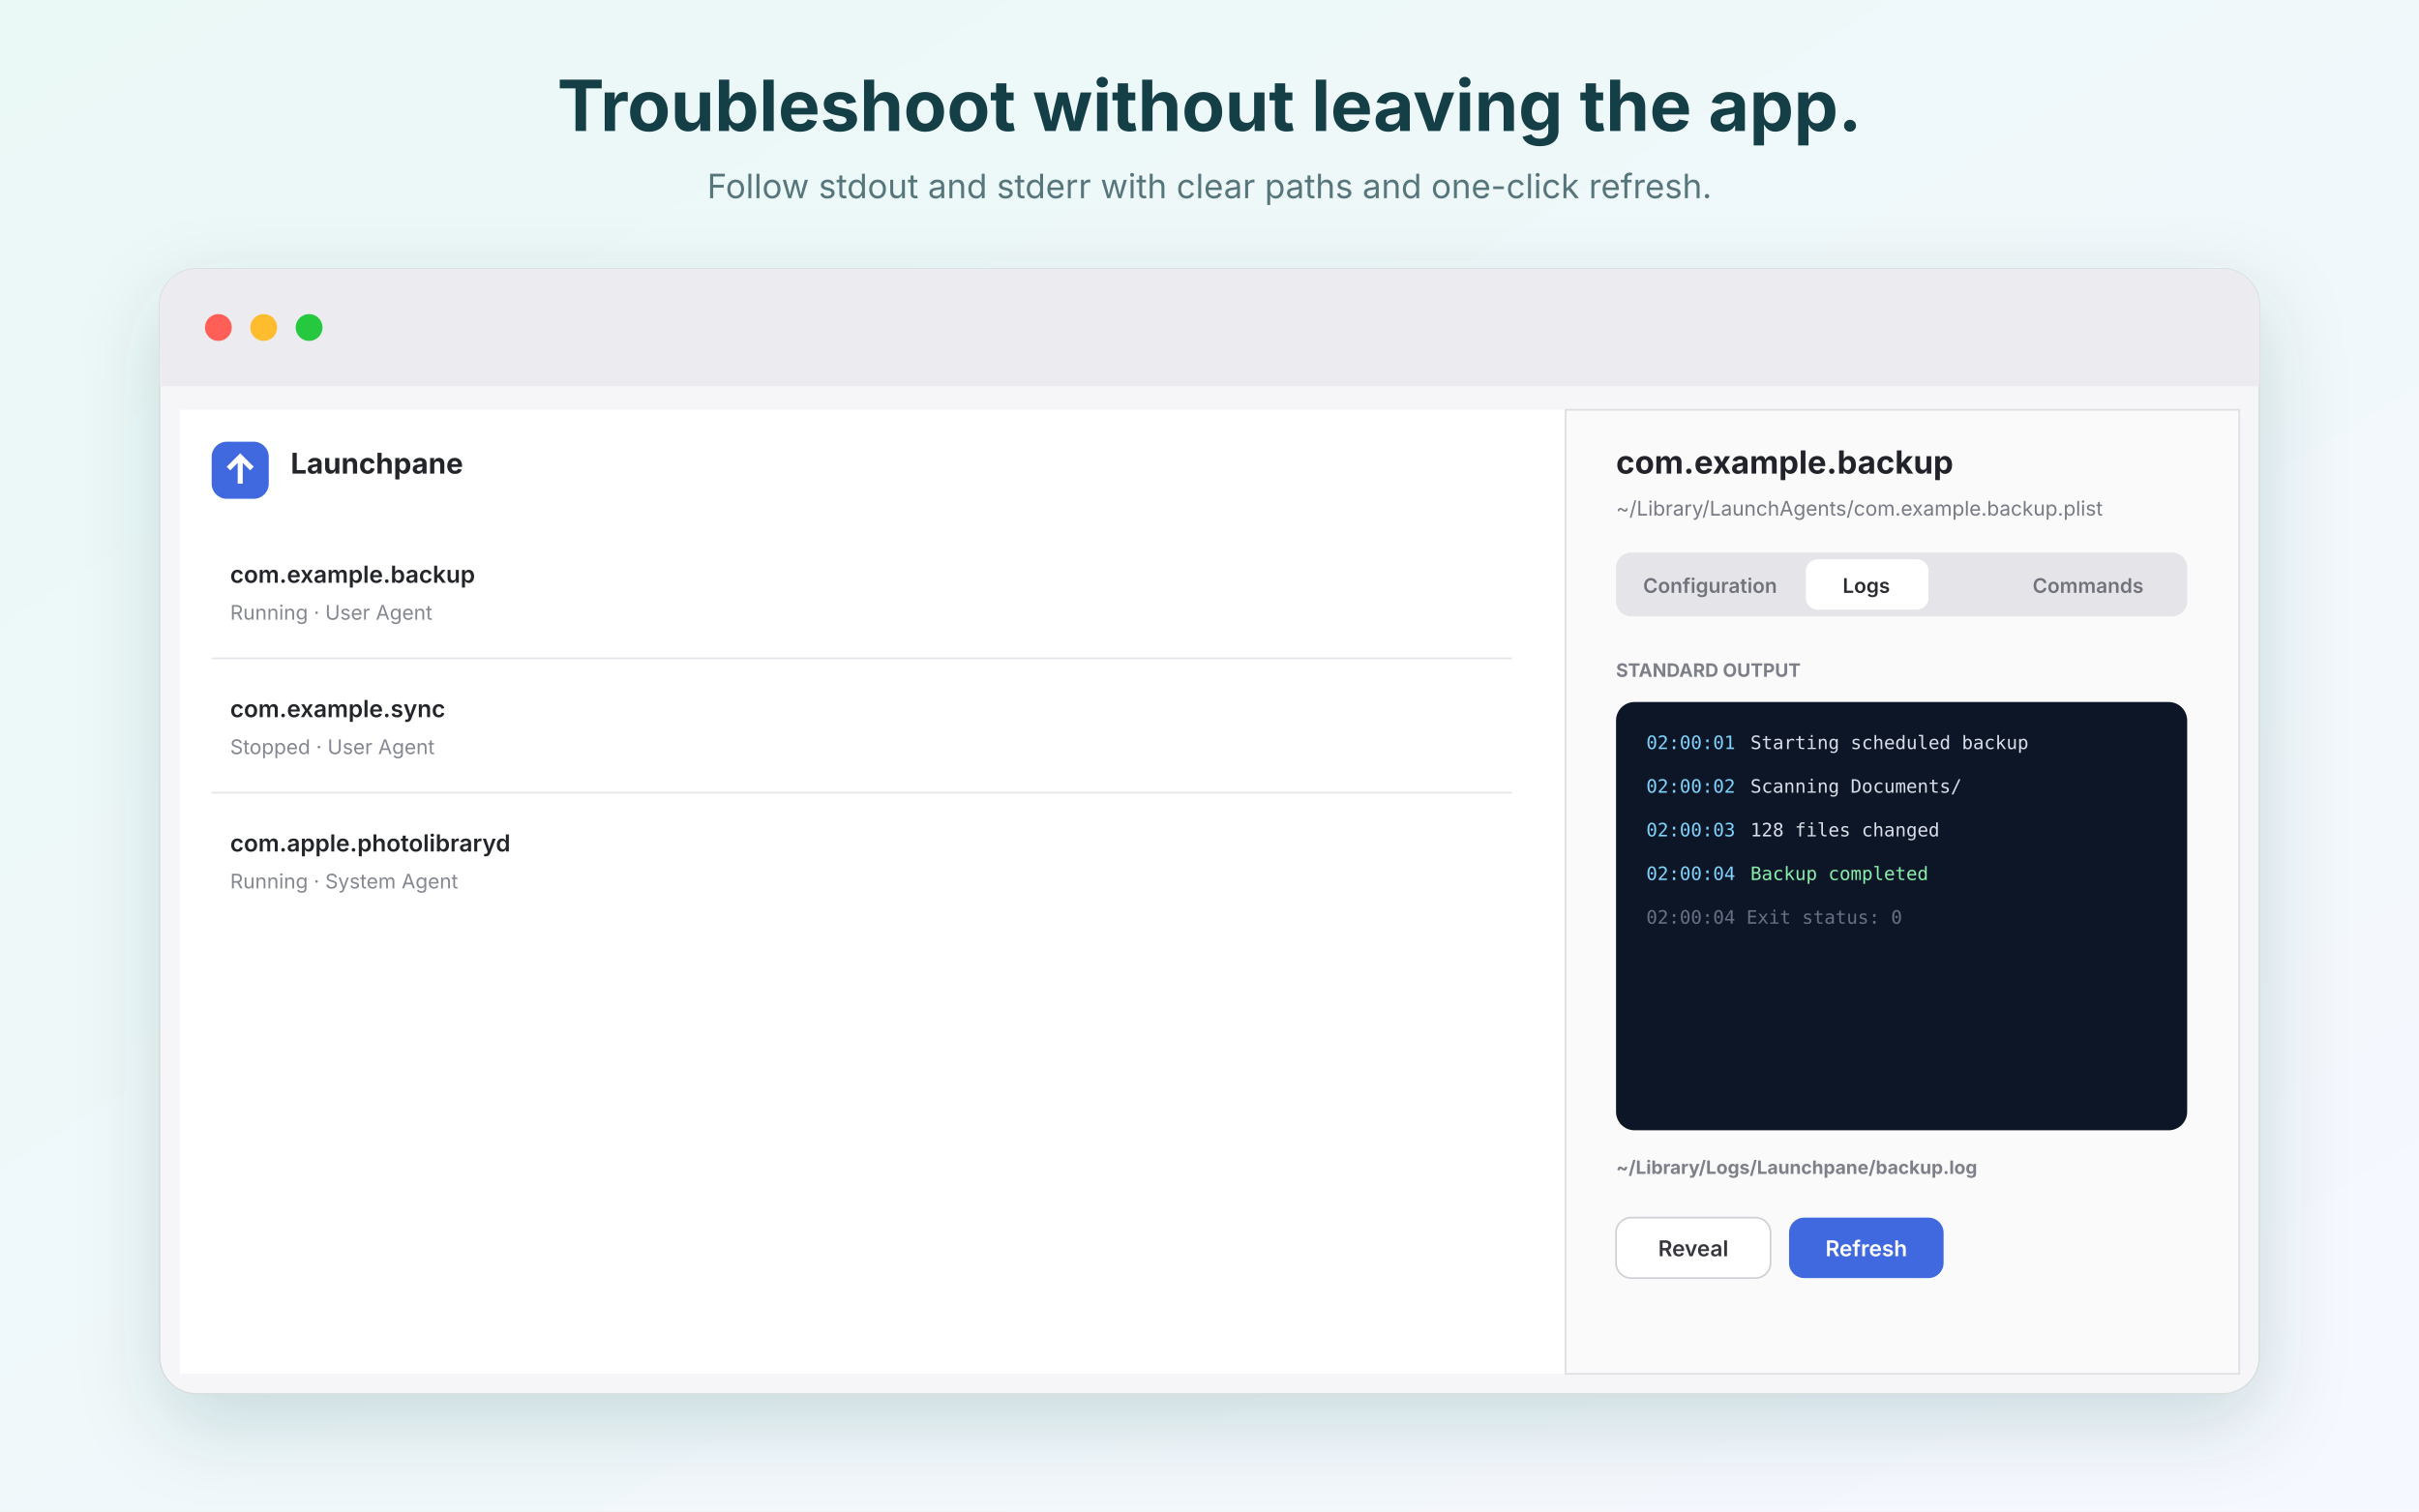
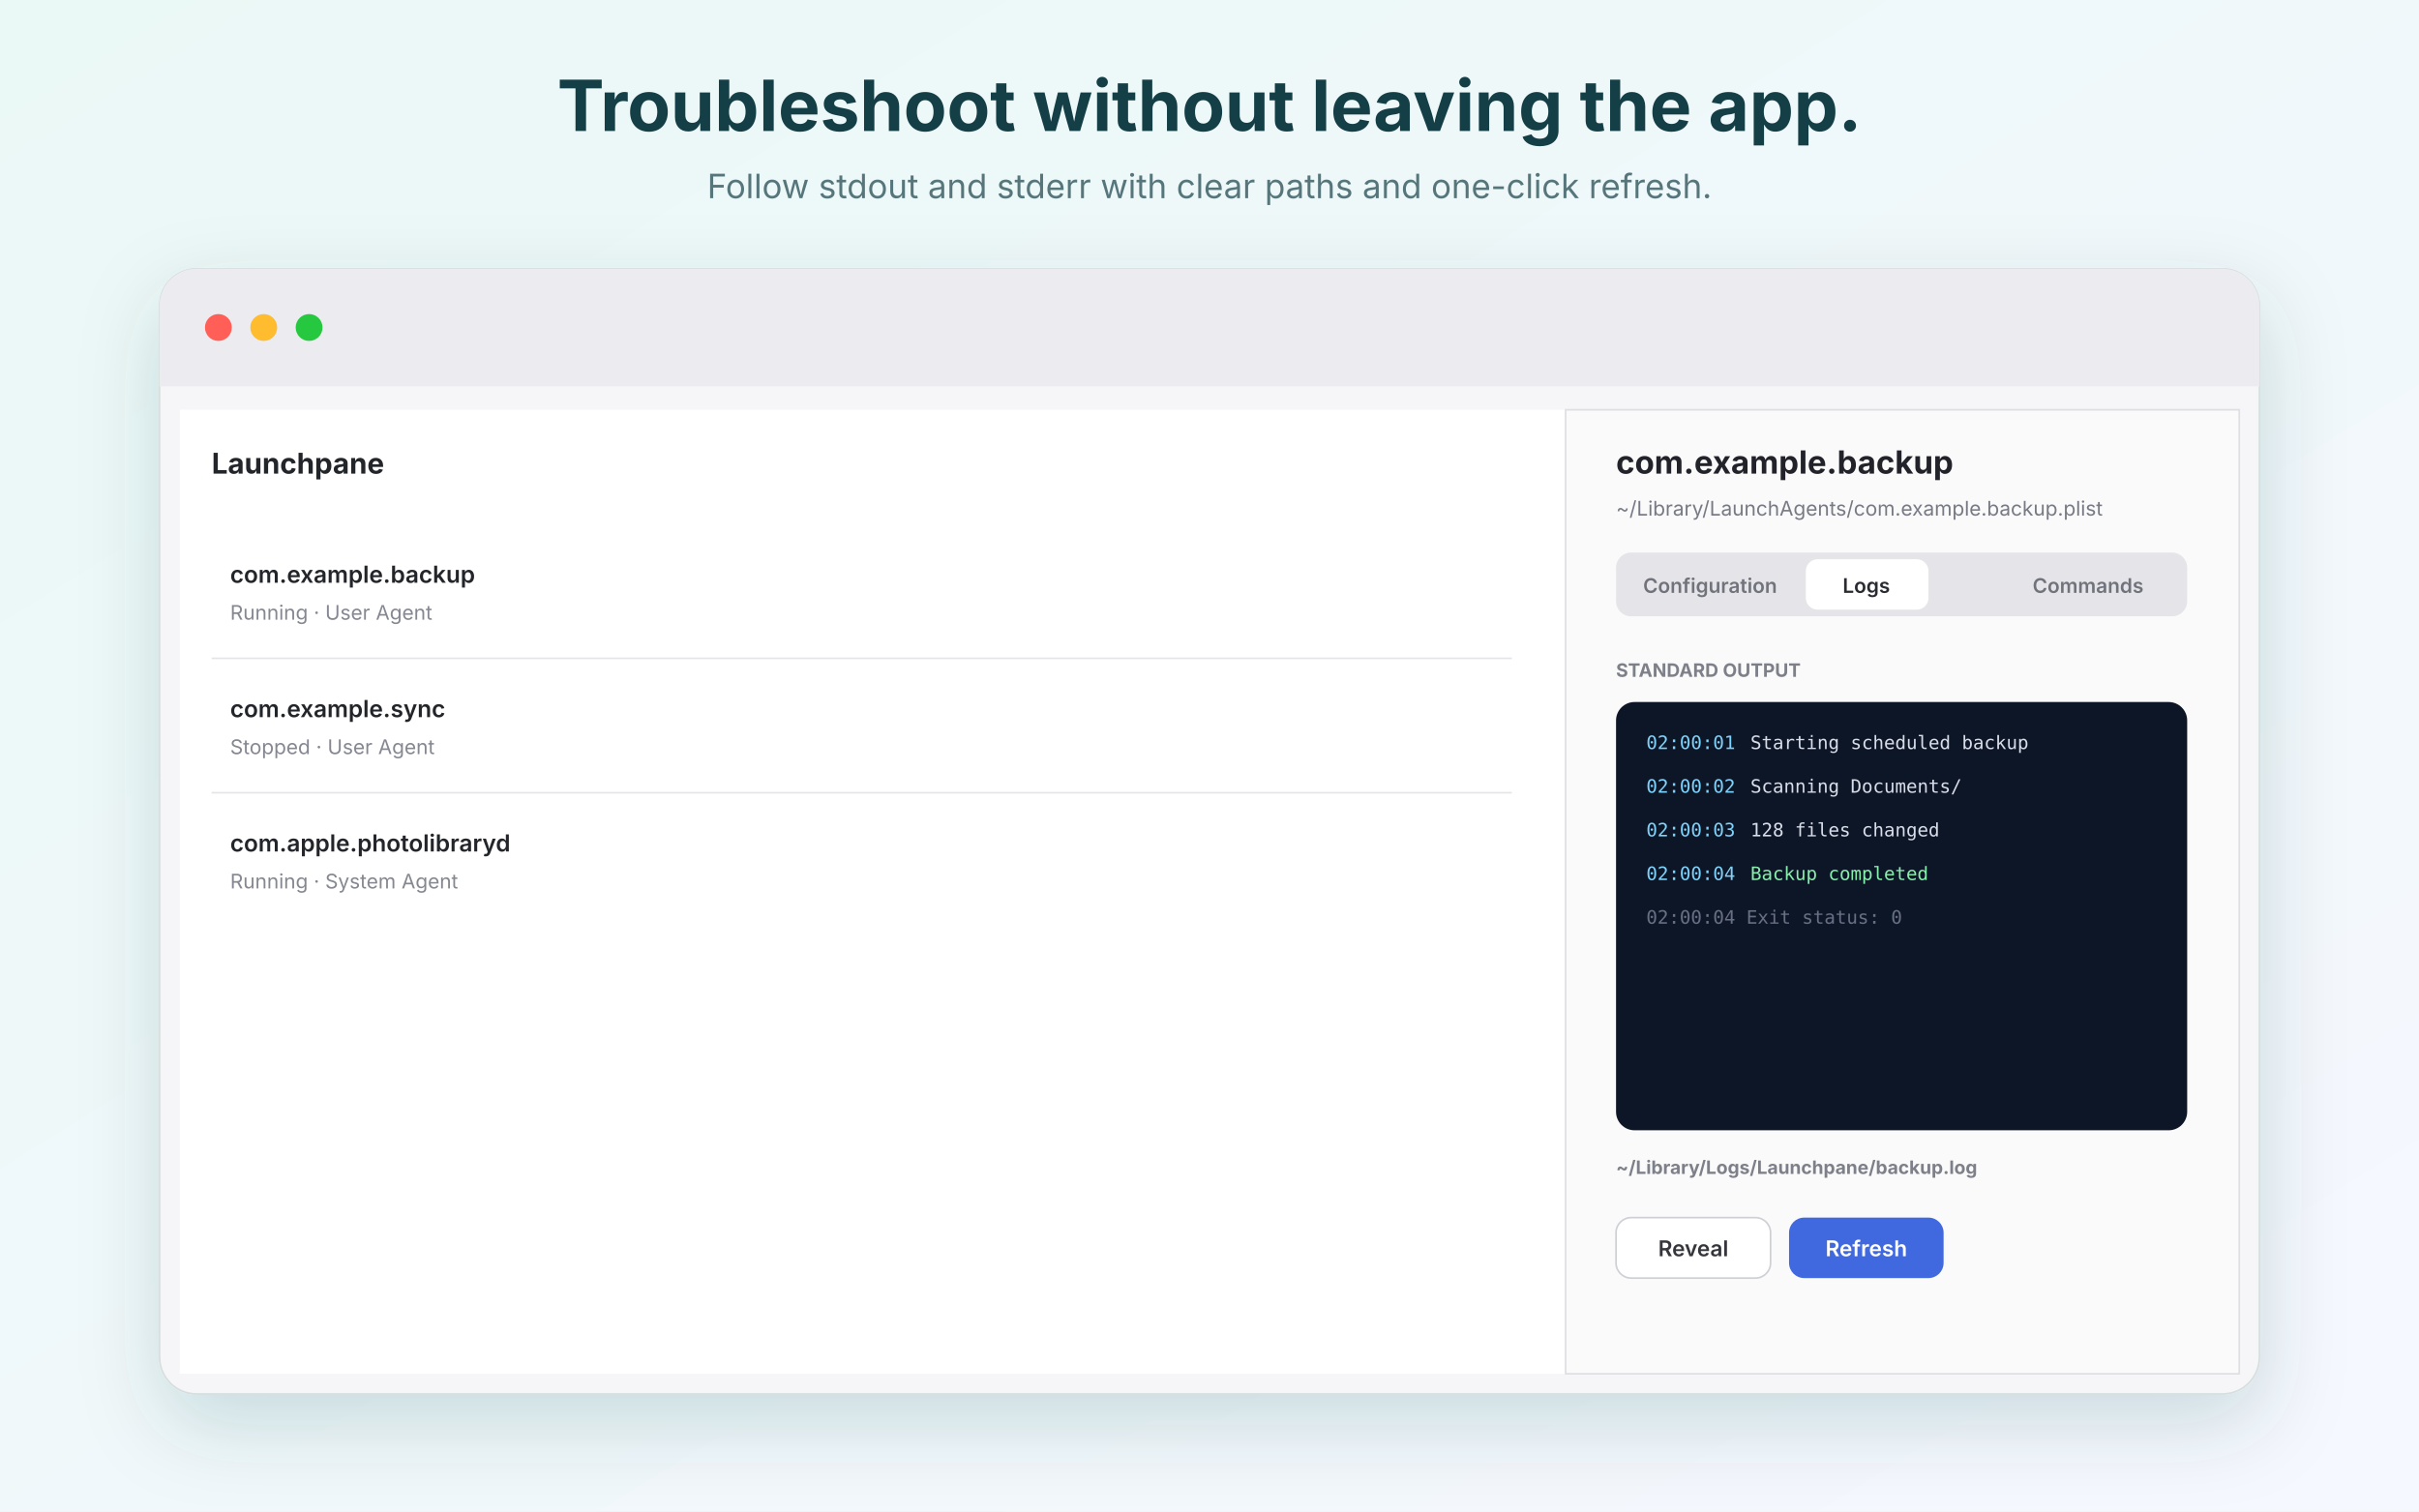
<svg xmlns="http://www.w3.org/2000/svg" width="100%" height="100%" viewBox="0 0 1440 900">
  <defs>
    <linearGradient id="bg" x2="1" y2="1">
      <stop stop-color="#eaf8f6" />
      <stop offset="1" stop-color="#f6f8ff" />
    </linearGradient>
    <filter id="s">
      <feDropShadow dy="18" stdDeviation="24" flood-color="#164f52" flood-opacity=".17" />
    </filter>
  </defs>
  <rect width="1440" height="900" fill="url(#bg)" />
  <text x="720" y="78" text-anchor="middle" font-family="-apple-system,sans-serif" font-size="42" font-weight="700" fill="#153f46">Troubleshoot without leaving the app.</text>
  <text x="720" y="118" text-anchor="middle" font-family="-apple-system,sans-serif" font-size="20" fill="#56767b">Follow stdout and stderr with clear paths and one-click refresh.</text>
  <g filter="url(#s)">
    <rect x="95" y="160" width="1250" height="670" rx="22" fill="#f6f6f8" stroke="#d6dfde" />
    <path d="M117 160h1206a22 22 0 0 1 22 22v48H95v-48a22 22 0 0 1 22-22z" fill="#ececf0" />
    <circle cx="130" cy="195" r="8" fill="#ff5f57" />
    <circle cx="157" cy="195" r="8" fill="#febc2e" />
    <circle cx="184" cy="195" r="8" fill="#28c840" />
    <rect x="107" y="244" width="825" height="574" fill="white" />
-     <rect x="126" y="263" width="34" height="34" rx="9" fill="#4169df" />
-     <path d="M143 288v-16m-7 7 7-7 7 7" fill="none" stroke="white" stroke-width="3" />
-     <text x="173" y="282" font-family="-apple-system,sans-serif" font-size="17" font-weight="650" fill="#24252a">Launchpane</text>
+     <text x="126" y="282" font-family="-apple-system,sans-serif" font-size="17" font-weight="650" fill="#24252a">Launchpane</text>
    <g font-family="-apple-system,sans-serif">
      <text x="137" y="347" font-size="14" font-weight="600" fill="#24252a">com.example.backup</text>
      <text x="137" y="369" font-size="12" fill="#858791">Running · User Agent</text>
      <line x1="126" y1="392" x2="900" y2="392" stroke="#e5e5e9" />
      <text x="137" y="427" font-size="14" font-weight="600" fill="#24252a">com.example.sync</text>
      <text x="137" y="449" font-size="12" fill="#858791">Stopped · User Agent</text>
      <line x1="126" y1="472" x2="900" y2="472" stroke="#e5e5e9" />
      <text x="137" y="507" font-size="14" font-weight="600" fill="#24252a">com.apple.photolibraryd</text>
      <text x="137" y="529" font-size="12" fill="#858791">Running · System Agent</text>
    </g>
    <rect x="932" y="244" width="401" height="574" fill="#fafafa" stroke="#dedee3" />
    <text x="962" y="282" font-family="-apple-system,sans-serif" font-size="19" font-weight="700" fill="#23242a">com.example.backup</text>
    <text x="962" y="307" font-family="-apple-system,sans-serif" font-size="12" fill="#777a84">~/Library/LaunchAgents/com.example.backup.plist</text>
    <rect x="962" y="329" width="340" height="38" rx="9" fill="#e5e5e9" />
    <rect x="1075" y="333" width="73" height="30" rx="7" fill="white" />
    <g font-family="-apple-system,sans-serif" font-size="12" font-weight="600">
      <text x="1018" y="353" text-anchor="middle" fill="#71737c">Configuration</text>
      <text x="1111" y="353" text-anchor="middle" fill="#292a30">Logs</text>
      <text x="1243" y="353" text-anchor="middle" fill="#71737c">Commands</text>
    </g>
    <text x="962" y="403" font-family="-apple-system,sans-serif" font-size="11" font-weight="650" fill="#7d7f89">STANDARD OUTPUT</text>
    <rect x="962" y="418" width="340" height="255" rx="11" fill="#111827" />
    <g font-family="SFMono-Regular,Menlo,monospace" font-size="11">
      <text x="980" y="446" fill="#7dd3fc">02:00:01</text>
      <text x="1042" y="446" fill="#d7deea"> Starting scheduled backup</text>
      <text x="980" y="472" fill="#7dd3fc">02:00:02</text>
      <text x="1042" y="472" fill="#d7deea"> Scanning Documents/</text>
      <text x="980" y="498" fill="#7dd3fc">02:00:03</text>
      <text x="1042" y="498" fill="#d7deea"> 128 files changed</text>
      <text x="980" y="524" fill="#7dd3fc">02:00:04</text>
      <text x="1042" y="524" fill="#86efac"> Backup completed</text>
      <text x="980" y="550" fill="#667085">02:00:04  Exit status: 0</text>
    </g>
    <text x="962" y="699" font-family="-apple-system,sans-serif" font-size="11" font-weight="650" fill="#7d7f89">~/Library/Logs/Launchpane/backup.log</text>
    <rect x="962" y="725" width="92" height="36" rx="9" fill="white" stroke="#cfd0d6" />
    <text x="1008" y="748" text-anchor="middle" font-family="-apple-system,sans-serif" font-size="13" font-weight="600" fill="#35363c">Reveal</text>
    <rect x="1065" y="725" width="92" height="36" rx="9" fill="#4169df" />
    <text x="1111" y="748" text-anchor="middle" font-family="-apple-system,sans-serif" font-size="13" font-weight="600" fill="white">Refresh</text>
  </g>
</svg>
